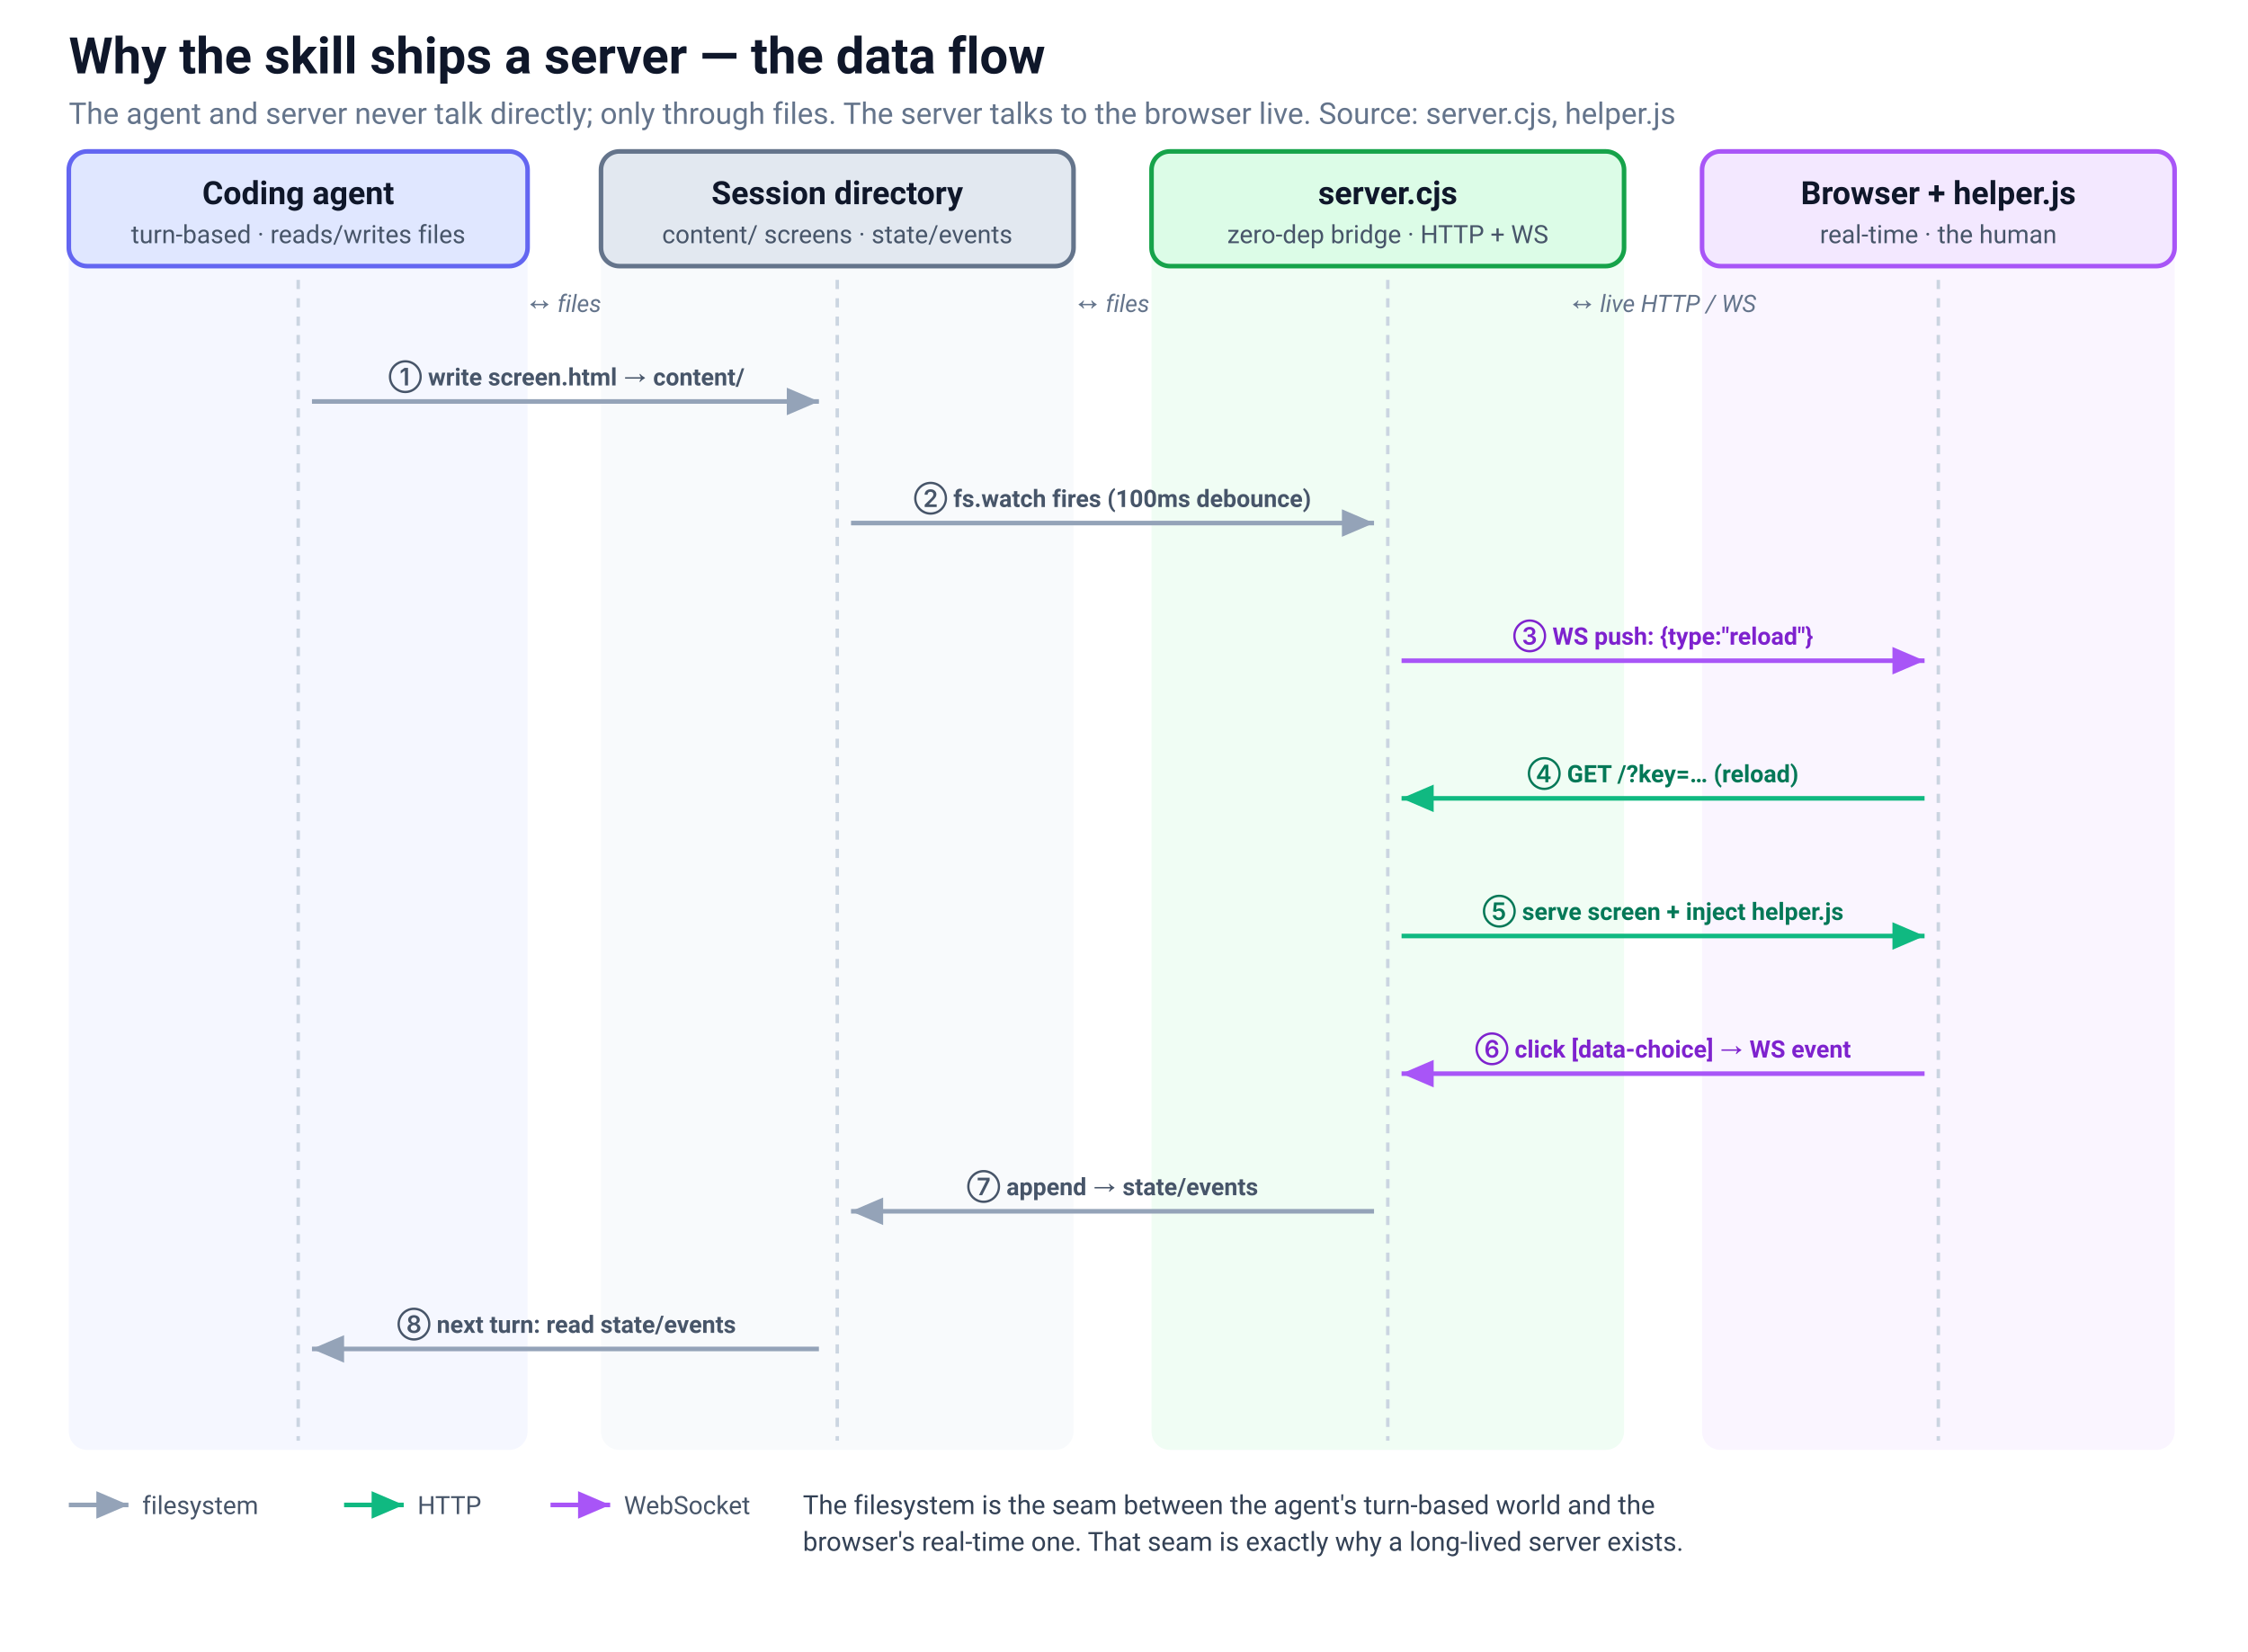
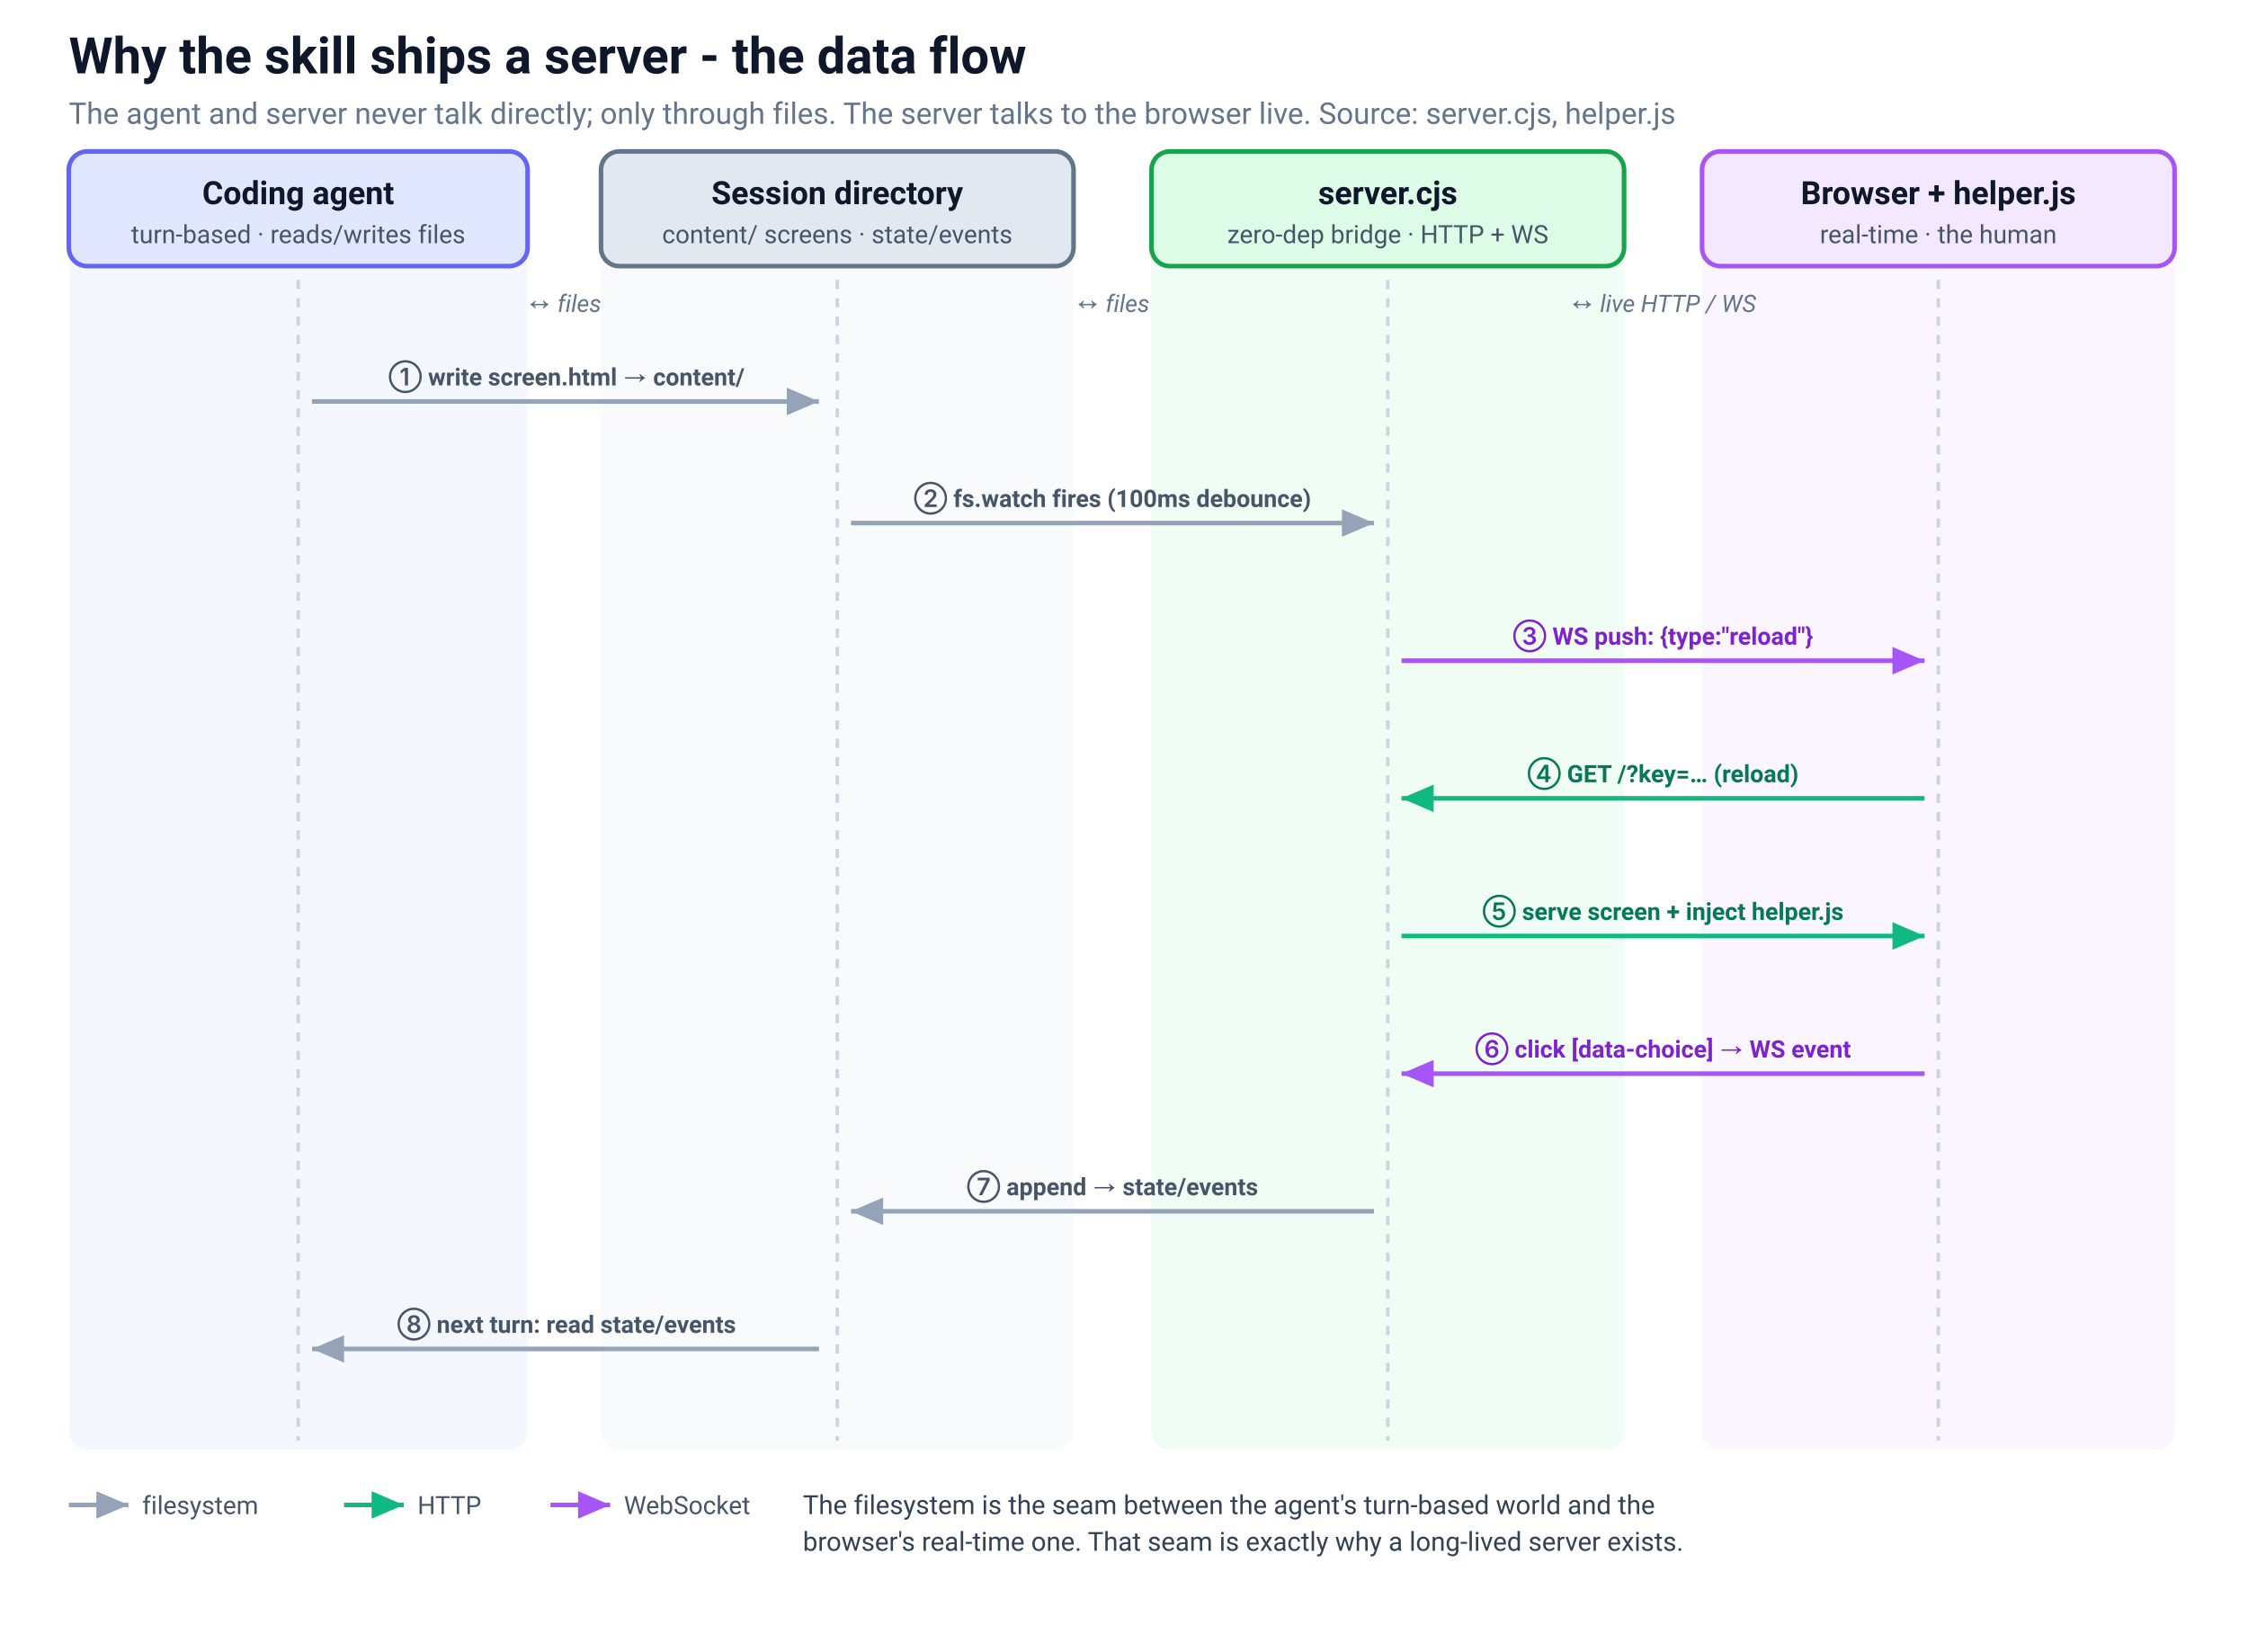
<svg xmlns="http://www.w3.org/2000/svg" viewBox="0 0 980 720" font-family="-apple-system, BlinkMacSystemFont, 'Segoe UI', Roboto, Helvetica, Arial, sans-serif" role="img" aria-label="Visual companion architecture: agent, filesystem, server, and browser data flow">
  <style>
    .laneA { fill:#f5f7ff; }
    .laneB { fill:#f8fafc; }
    .laneC { fill:#f0fdf4; }
    .laneD { fill:#faf5ff; }
    .hdrA  { fill:#e0e7ff; stroke:#6366f1; stroke-width:2; }
    .hdrB  { fill:#e2e8f0; stroke:#64748b; stroke-width:2; }
    .hdrC  { fill:#dcfce7; stroke:#16a34a; stroke-width:2; }
    .hdrD  { fill:#f3e8ff; stroke:#a855f7; stroke-width:2; }
    .ht    { font-size:14px; font-weight:700; fill:#0f172a; }
    .hs    { font-size:11px; fill:#475569; }
    .life  { stroke:#cbd5e1; stroke-width:1.5; stroke-dasharray:4 4; }
    .afile { stroke:#94a3b8; stroke-width:2; fill:none; }
    .ahttp { stroke:#10b981; stroke-width:2; fill:none; }
    .aws   { stroke:#a855f7; stroke-width:2; fill:none; }
    .lf    { font-size:10.5px; fill:#475569; font-weight:600; }
    .lh    { font-size:10.5px; fill:#047857; font-weight:600; }
    .lw    { font-size:10.5px; fill:#7e22ce; font-weight:600; }
    .bound { font-size:10.5px; fill:#64748b; font-style:italic; }
  </style>
  <defs>
    <marker id="mf" markerWidth="9" markerHeight="9" refX="7" refY="3" orient="auto">
      <path d="M0,0 L7,3 L0,6 Z" fill="#94a3b8" />
    </marker>
    <marker id="mh" markerWidth="9" markerHeight="9" refX="7" refY="3" orient="auto">
      <path d="M0,0 L7,3 L0,6 Z" fill="#10b981" />
    </marker>
    <marker id="mw" markerWidth="9" markerHeight="9" refX="7" refY="3" orient="auto">
      <path d="M0,0 L7,3 L0,6 Z" fill="#a855f7" />
    </marker>
  </defs>
-   <text x="30" y="32" font-size="22" font-weight="700" fill="#0f172a">Why the skill ships a server — the data flow</text>
+   <text x="30" y="32" font-size="22" font-weight="700" fill="#0f172a">Why the skill ships a server - the data flow</text>
  <text x="30" y="54" font-size="13" fill="#64748b">The agent and server never talk directly; only through files. The server talks to the browser live. Source: server.cjs, helper.js</text>
  <rect class="laneA" x="30" y="66" width="200" height="566" rx="8" />
  <rect class="laneB" x="262" y="66" width="206" height="566" rx="8" />
  <rect class="laneC" x="502" y="66" width="206" height="566" rx="8" />
  <rect class="laneD" x="742" y="66" width="206" height="566" rx="8" />
  <line class="life" x1="130" y1="122" x2="130" y2="628" />
  <line class="life" x1="365" y1="122" x2="365" y2="628" />
  <line class="life" x1="605" y1="122" x2="605" y2="628" />
  <line class="life" x1="845" y1="122" x2="845" y2="628" />
  <rect class="hdrA" x="30" y="66" width="200" height="50" rx="8" />
  <text class="ht" x="130" y="89" text-anchor="middle">Coding agent</text>
  <text class="hs" x="130" y="106" text-anchor="middle">turn-based · reads/writes files</text>
  <rect class="hdrB" x="262" y="66" width="206" height="50" rx="8" />
  <text class="ht" x="365" y="89" text-anchor="middle">Session directory</text>
  <text class="hs" x="365" y="106" text-anchor="middle">content/ screens · state/events</text>
  <rect class="hdrC" x="502" y="66" width="206" height="50" rx="8" />
  <text class="ht" x="605" y="89" text-anchor="middle">server.cjs</text>
  <text class="hs" x="605" y="106" text-anchor="middle">zero-dep bridge · HTTP + WS</text>
  <rect class="hdrD" x="742" y="66" width="206" height="50" rx="8" />
  <text class="ht" x="845" y="89" text-anchor="middle">Browser + helper.js</text>
  <text class="hs" x="845" y="106" text-anchor="middle">real-time · the human</text>
  <text class="bound" x="246" y="136" text-anchor="middle">↔ files</text>
  <text class="bound" x="485" y="136" text-anchor="middle">↔ files</text>
  <text class="bound" x="725" y="136" text-anchor="middle">↔ live HTTP / WS</text>
  <path class="afile" d="M136,175 L357,175" marker-end="url(#mf)" />
  <text class="lf" x="247" y="168" text-anchor="middle">① write screen.html → content/</text>
  <path class="afile" d="M371,228 L599,228" marker-end="url(#mf)" />
  <text class="lf" x="485" y="221" text-anchor="middle">② fs.watch fires (100ms debounce)</text>
  <path class="aws" d="M611,288 L839,288" marker-end="url(#mw)" />
  <text class="lw" x="725" y="281" text-anchor="middle">③ WS push: {type:"reload"}</text>
  <path class="ahttp" d="M839,348 L611,348" marker-end="url(#mh)" />
  <text class="lh" x="725" y="341" text-anchor="middle">④ GET /?key=… (reload)</text>
  <path class="ahttp" d="M611,408 L839,408" marker-end="url(#mh)" />
  <text class="lh" x="725" y="401" text-anchor="middle">⑤ serve screen + inject helper.js</text>
  <path class="aws" d="M839,468 L611,468" marker-end="url(#mw)" />
  <text class="lw" x="725" y="461" text-anchor="middle">⑥ click [data-choice] → WS event</text>
  <path class="afile" d="M599,528 L371,528" marker-end="url(#mf)" />
  <text class="lf" x="485" y="521" text-anchor="middle">⑦ append → state/events</text>
  <path class="afile" d="M357,588 L136,588" marker-end="url(#mf)" />
  <text class="lf" x="247" y="581" text-anchor="middle">⑧ next turn: read state/events</text>
  <g transform="translate(30,648)">
    <line class="afile" x1="0" y1="8" x2="26" y2="8" marker-end="url(#mf)" />
    <text x="32" y="12" font-size="11" fill="#475569">filesystem</text>
    <line class="ahttp" x1="120" y1="8" x2="146" y2="8" marker-end="url(#mh)" />
    <text x="152" y="12" font-size="11" fill="#475569">HTTP</text>
    <line class="aws" x1="210" y1="8" x2="236" y2="8" marker-end="url(#mw)" />
    <text x="242" y="12" font-size="11" fill="#475569">WebSocket</text>
  </g>
  <text x="350" y="660" font-size="11.5" fill="#334155">The filesystem is the seam between the agent's turn-based world and the</text>
  <text x="350" y="676" font-size="11.5" fill="#334155">browser's real-time one. That seam is exactly why a long-lived server exists.</text>
</svg>
